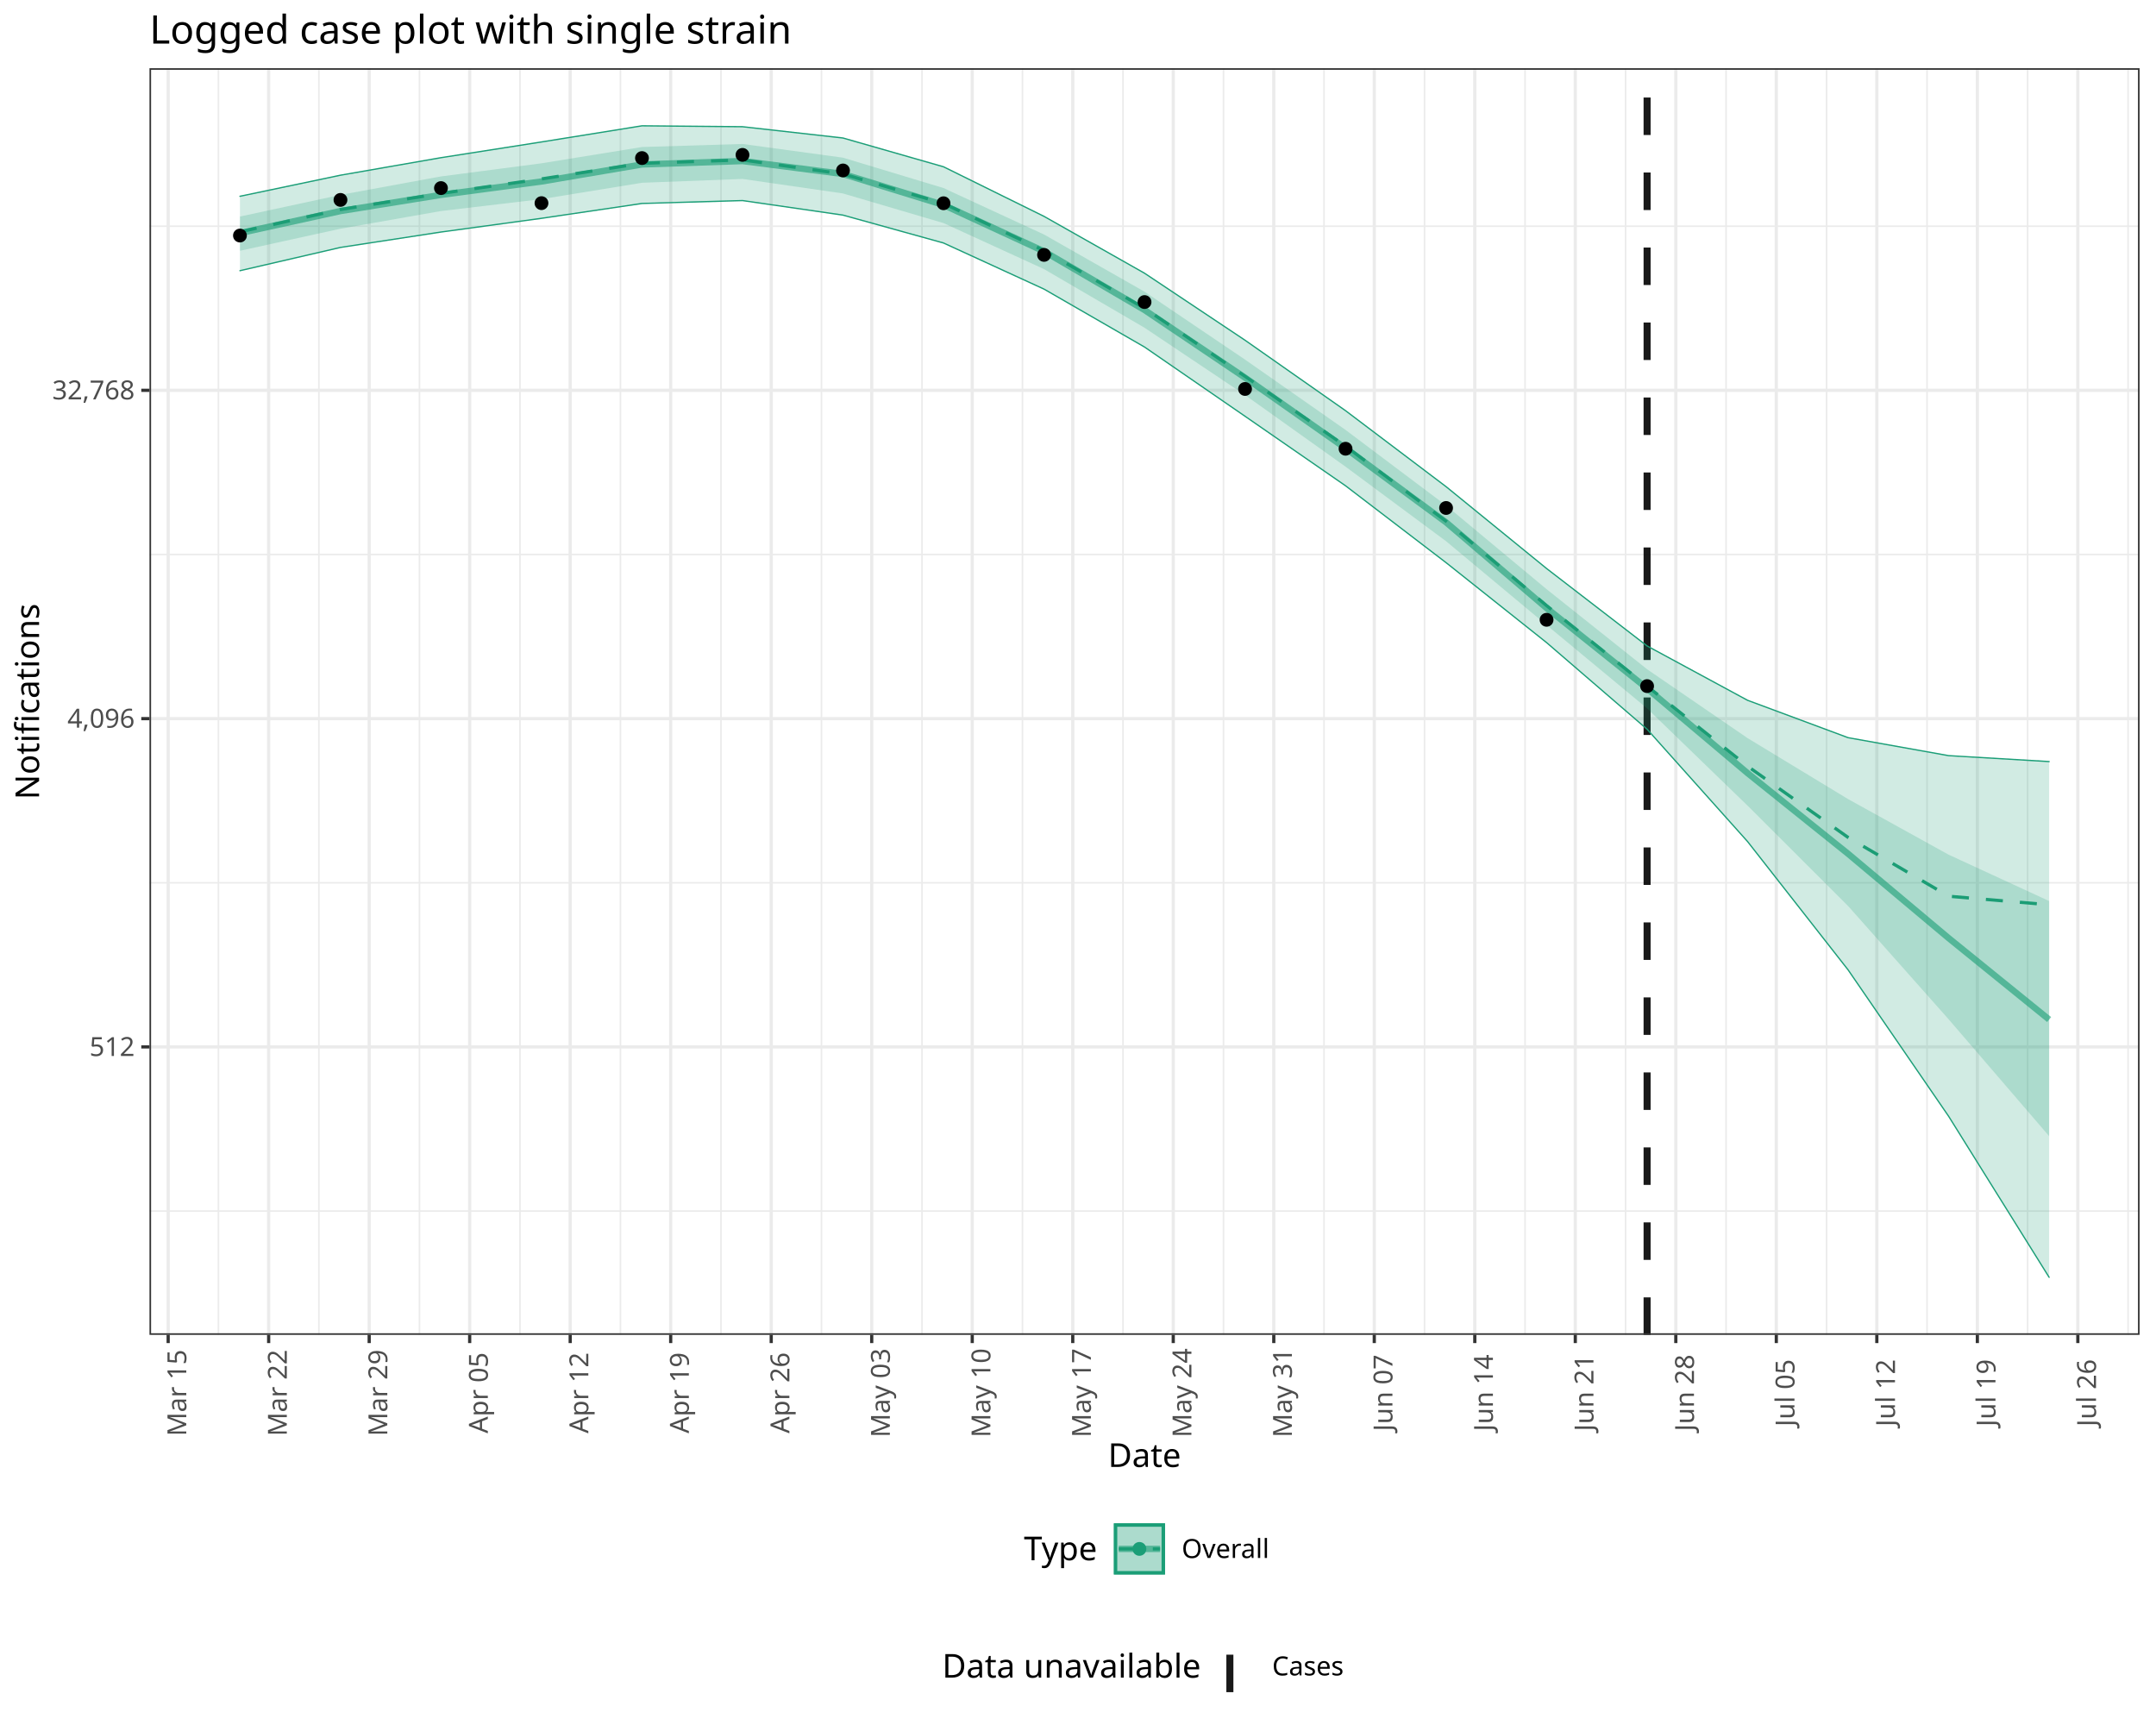
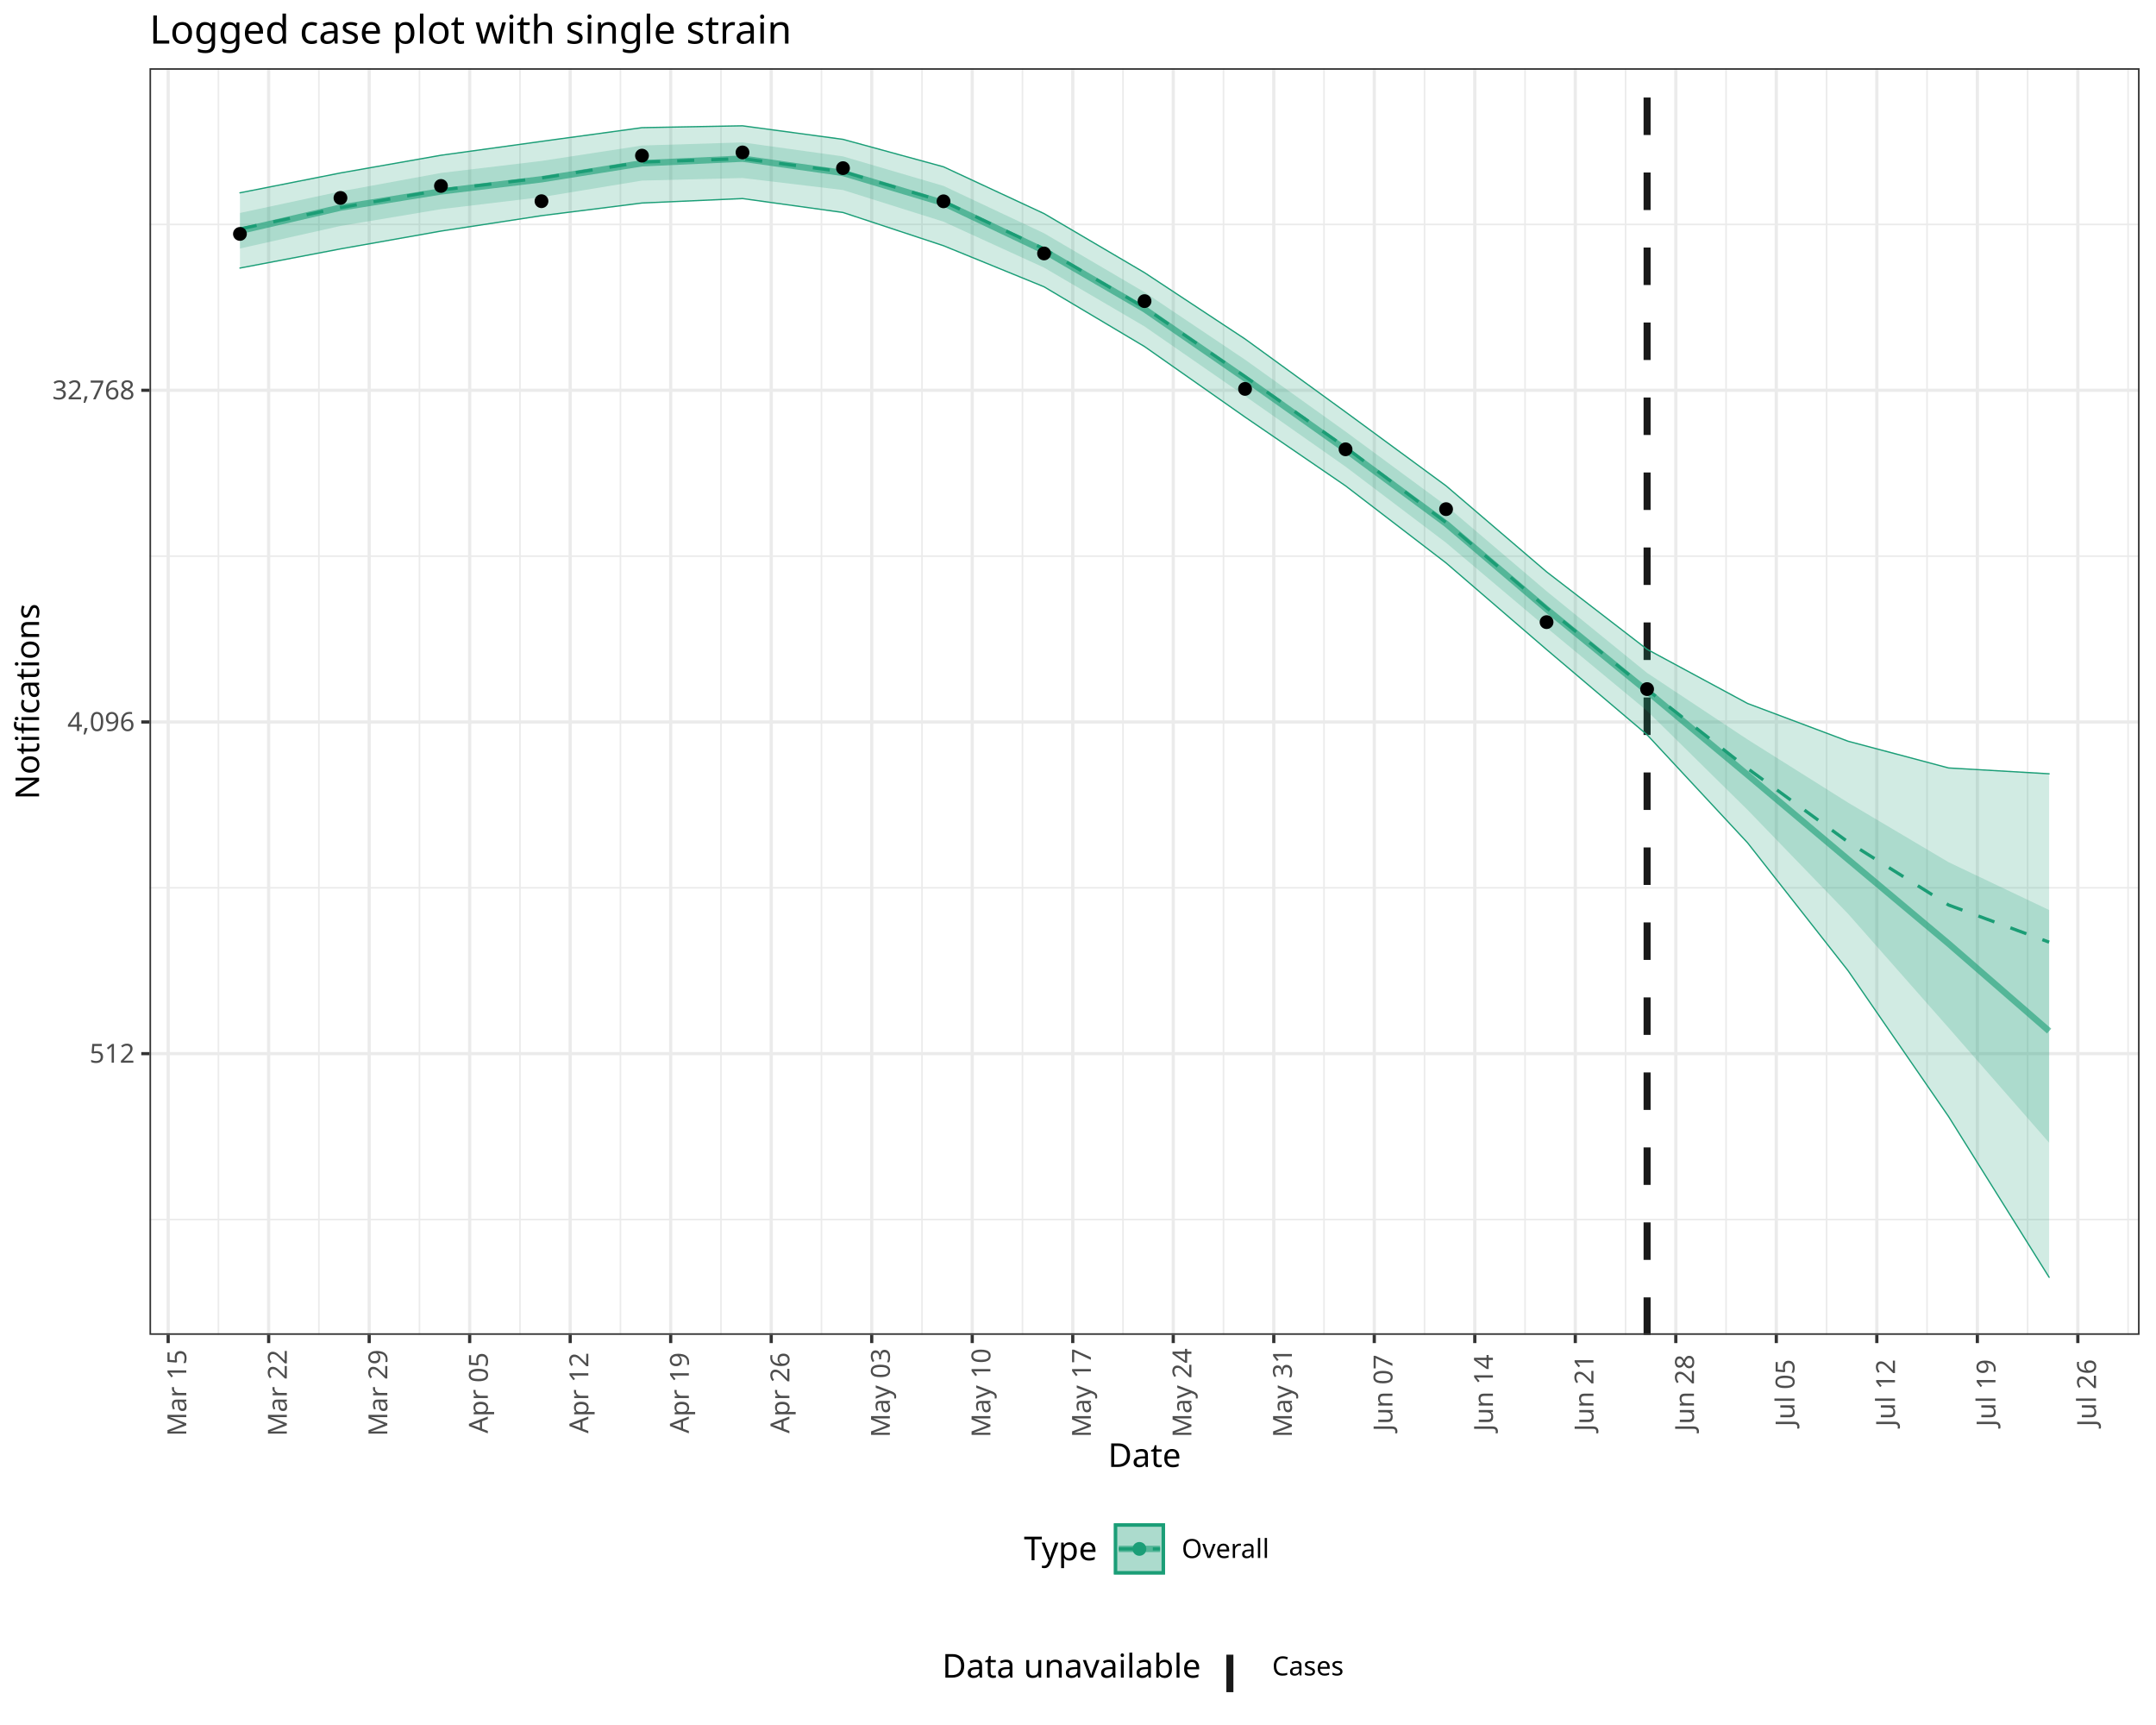
<svg xmlns="http://www.w3.org/2000/svg" class="svglite" data-engine-version="2.0" width="720.00pt" height="576.00pt" viewBox="0 0 720.00 576.00">
  <defs>
    <style type="text/css">
    .svglite line, .svglite polyline, .svglite polygon, .svglite path, .svglite rect, .svglite circle {
      fill: none;
      stroke: #000000;
      stroke-linecap: round;
      stroke-linejoin: round;
      stroke-miterlimit: 10.00;
    }
  </style>
  </defs>
  <rect width="100%" height="100%" style="stroke: none; fill: #FFFFFF;" />
  <defs>
    <clipPath id="cpMC4wMHw3MjAuMDB8MC4wMHw1NzYuMDA=">
      <rect x="0.00" y="0.00" width="720.00" height="576.00" />
    </clipPath>
  </defs>
  <g clip-path="url(#cpMC4wMHw3MjAuMDB8MC4wMHw1NzYuMDA=)">
    <rect x="0.00" y="0.00" width="720.00" height="576.00" style="stroke-width: 1.07; stroke: #FFFFFF; fill: #FFFFFF;" />
  </g>
  <defs>
    <clipPath id="cpNDkuOTJ8NzE0LjUyfDIyLjc4fDQ0NS43Mw==">
      <rect x="49.92" y="22.78" width="664.60" height="422.95" />
    </clipPath>
  </defs>
  <g clip-path="url(#cpNDkuOTJ8NzE0LjUyfDIyLjc4fDQ0NS43Mw==)">
    <rect x="49.92" y="22.78" width="664.60" height="422.95" style="stroke-width: 1.07; stroke: none; fill: #FFFFFF;" />
-     <polyline points="49.92,404.39 714.52,404.39 " style="stroke-width: 0.53; stroke: #EBEBEB; stroke-linecap: butt;" />
-     <polyline points="49.92,294.77 714.52,294.77 " style="stroke-width: 0.53; stroke: #EBEBEB; stroke-linecap: butt;" />
-     <polyline points="49.92,185.14 714.52,185.14 " style="stroke-width: 0.53; stroke: #EBEBEB; stroke-linecap: butt;" />
-     <polyline points="49.92,75.52 714.52,75.52 " style="stroke-width: 0.53; stroke: #EBEBEB; stroke-linecap: butt;" />
+     <polyline points="49.92,407.21 714.52,407.21 " style="stroke-width: 0.53; stroke: #EBEBEB; stroke-linecap: butt;" />
+     <polyline points="49.92,296.45 714.52,296.45 " style="stroke-width: 0.53; stroke: #EBEBEB; stroke-linecap: butt;" />
+     <polyline points="49.92,185.70 714.52,185.70 " style="stroke-width: 0.53; stroke: #EBEBEB; stroke-linecap: butt;" />
+     <polyline points="49.92,74.94 714.52,74.94 " style="stroke-width: 0.53; stroke: #EBEBEB; stroke-linecap: butt;" />
    <polyline points="72.94,445.73 72.94,22.78 " style="stroke-width: 0.53; stroke: #EBEBEB; stroke-linecap: butt;" />
    <polyline points="106.50,445.73 106.50,22.78 " style="stroke-width: 0.53; stroke: #EBEBEB; stroke-linecap: butt;" />
    <polyline points="140.07,445.73 140.07,22.78 " style="stroke-width: 0.53; stroke: #EBEBEB; stroke-linecap: butt;" />
    <polyline points="173.64,445.73 173.64,22.78 " style="stroke-width: 0.53; stroke: #EBEBEB; stroke-linecap: butt;" />
    <polyline points="207.20,445.73 207.20,22.78 " style="stroke-width: 0.53; stroke: #EBEBEB; stroke-linecap: butt;" />
    <polyline points="240.77,445.73 240.77,22.78 " style="stroke-width: 0.53; stroke: #EBEBEB; stroke-linecap: butt;" />
    <polyline points="274.33,445.73 274.33,22.78 " style="stroke-width: 0.53; stroke: #EBEBEB; stroke-linecap: butt;" />
    <polyline points="307.90,445.73 307.90,22.78 " style="stroke-width: 0.53; stroke: #EBEBEB; stroke-linecap: butt;" />
    <polyline points="341.46,445.73 341.46,22.78 " style="stroke-width: 0.53; stroke: #EBEBEB; stroke-linecap: butt;" />
    <polyline points="375.03,445.73 375.03,22.78 " style="stroke-width: 0.53; stroke: #EBEBEB; stroke-linecap: butt;" />
    <polyline points="408.59,445.73 408.59,22.78 " style="stroke-width: 0.53; stroke: #EBEBEB; stroke-linecap: butt;" />
    <polyline points="442.16,445.73 442.16,22.78 " style="stroke-width: 0.53; stroke: #EBEBEB; stroke-linecap: butt;" />
    <polyline points="475.73,445.73 475.73,22.78 " style="stroke-width: 0.53; stroke: #EBEBEB; stroke-linecap: butt;" />
    <polyline points="509.29,445.73 509.29,22.78 " style="stroke-width: 0.53; stroke: #EBEBEB; stroke-linecap: butt;" />
    <polyline points="542.86,445.73 542.86,22.78 " style="stroke-width: 0.53; stroke: #EBEBEB; stroke-linecap: butt;" />
    <polyline points="576.42,445.73 576.42,22.78 " style="stroke-width: 0.53; stroke: #EBEBEB; stroke-linecap: butt;" />
    <polyline points="609.99,445.73 609.99,22.78 " style="stroke-width: 0.53; stroke: #EBEBEB; stroke-linecap: butt;" />
    <polyline points="643.55,445.73 643.55,22.78 " style="stroke-width: 0.53; stroke: #EBEBEB; stroke-linecap: butt;" />
    <polyline points="677.12,445.73 677.12,22.78 " style="stroke-width: 0.53; stroke: #EBEBEB; stroke-linecap: butt;" />
    <polyline points="710.68,445.73 710.68,22.78 " style="stroke-width: 0.53; stroke: #EBEBEB; stroke-linecap: butt;" />
-     <polyline points="49.92,349.58 714.52,349.58 " style="stroke-width: 1.07; stroke: #EBEBEB; stroke-linecap: butt;" />
-     <polyline points="49.92,239.96 714.52,239.96 " style="stroke-width: 1.07; stroke: #EBEBEB; stroke-linecap: butt;" />
-     <polyline points="49.92,130.33 714.52,130.33 " style="stroke-width: 1.07; stroke: #EBEBEB; stroke-linecap: butt;" />
+     <polyline points="49.92,351.83 714.52,351.83 " style="stroke-width: 1.07; stroke: #EBEBEB; stroke-linecap: butt;" />
+     <polyline points="49.92,241.08 714.52,241.08 " style="stroke-width: 1.07; stroke: #EBEBEB; stroke-linecap: butt;" />
+     <polyline points="49.92,130.32 714.52,130.32 " style="stroke-width: 1.07; stroke: #EBEBEB; stroke-linecap: butt;" />
    <polyline points="56.16,445.73 56.16,22.78 " style="stroke-width: 1.07; stroke: #EBEBEB; stroke-linecap: butt;" />
    <polyline points="89.72,445.73 89.72,22.78 " style="stroke-width: 1.07; stroke: #EBEBEB; stroke-linecap: butt;" />
    <polyline points="123.29,445.73 123.29,22.78 " style="stroke-width: 1.07; stroke: #EBEBEB; stroke-linecap: butt;" />
    <polyline points="156.85,445.73 156.85,22.78 " style="stroke-width: 1.07; stroke: #EBEBEB; stroke-linecap: butt;" />
    <polyline points="190.42,445.73 190.42,22.78 " style="stroke-width: 1.07; stroke: #EBEBEB; stroke-linecap: butt;" />
    <polyline points="223.98,445.73 223.98,22.78 " style="stroke-width: 1.07; stroke: #EBEBEB; stroke-linecap: butt;" />
    <polyline points="257.55,445.73 257.55,22.78 " style="stroke-width: 1.07; stroke: #EBEBEB; stroke-linecap: butt;" />
    <polyline points="291.11,445.73 291.11,22.78 " style="stroke-width: 1.07; stroke: #EBEBEB; stroke-linecap: butt;" />
    <polyline points="324.68,445.73 324.68,22.78 " style="stroke-width: 1.07; stroke: #EBEBEB; stroke-linecap: butt;" />
    <polyline points="358.25,445.73 358.25,22.78 " style="stroke-width: 1.07; stroke: #EBEBEB; stroke-linecap: butt;" />
    <polyline points="391.81,445.73 391.81,22.78 " style="stroke-width: 1.07; stroke: #EBEBEB; stroke-linecap: butt;" />
    <polyline points="425.38,445.73 425.38,22.78 " style="stroke-width: 1.07; stroke: #EBEBEB; stroke-linecap: butt;" />
    <polyline points="458.94,445.73 458.94,22.78 " style="stroke-width: 1.07; stroke: #EBEBEB; stroke-linecap: butt;" />
    <polyline points="492.51,445.73 492.51,22.78 " style="stroke-width: 1.07; stroke: #EBEBEB; stroke-linecap: butt;" />
    <polyline points="526.07,445.73 526.07,22.78 " style="stroke-width: 1.07; stroke: #EBEBEB; stroke-linecap: butt;" />
    <polyline points="559.64,445.73 559.64,22.78 " style="stroke-width: 1.07; stroke: #EBEBEB; stroke-linecap: butt;" />
    <polyline points="593.20,445.73 593.20,22.78 " style="stroke-width: 1.07; stroke: #EBEBEB; stroke-linecap: butt;" />
    <polyline points="626.77,445.73 626.77,22.78 " style="stroke-width: 1.07; stroke: #EBEBEB; stroke-linecap: butt;" />
    <polyline points="660.34,445.73 660.34,22.78 " style="stroke-width: 1.07; stroke: #EBEBEB; stroke-linecap: butt;" />
    <polyline points="693.90,445.73 693.90,22.78 " style="stroke-width: 1.07; stroke: #EBEBEB; stroke-linecap: butt;" />
    <line x1="550.05" y1="445.73" x2="550.05" y2="22.78" style="stroke-width: 2.35; stroke: #000000; stroke-opacity: 0.90; stroke-dasharray: 12.52,12.52; stroke-linecap: butt;" />
-     <polyline points="80.13,77.83 113.70,70.47 147.26,65.07 180.83,60.60 214.39,54.91 247.96,53.77 281.52,58.09 315.09,68.44 348.66,83.94 382.22,103.51 415.79,126.11 449.35,149.68 482.92,174.41 516.48,203.04 550.05,229.87 583.61,258.16 617.18,285.09 650.75,313.25 684.31,340.44 " style="stroke-width: 2.13; stroke: #1B9E77; stroke-opacity: 0.60; stroke-linecap: butt;" />
-     <polyline points="80.13,77.42 113.70,69.95 147.26,64.60 180.83,59.75 214.39,54.53 247.96,53.40 281.52,58.09 315.09,67.94 348.66,83.67 382.22,102.93 415.79,125.66 449.35,148.99 482.92,174.04 516.48,202.22 550.05,229.13 583.61,255.85 617.18,279.63 650.75,299.26 684.31,302.11 " style="stroke-width: 1.07; stroke: #1B9E77; stroke-dasharray: 5.69,5.69; stroke-linecap: butt;" />
-     <polygon points="80.13,65.54 113.70,58.50 147.26,52.65 180.83,47.40 214.39,42.01 247.96,42.31 281.52,46.08 315.09,55.69 348.66,72.25 382.22,91.23 415.79,113.61 449.35,137.13 482.92,162.50 516.48,189.83 550.05,215.69 583.61,233.84 617.18,246.32 650.75,252.32 684.31,254.30 684.31,426.51 650.75,372.74 617.18,323.86 583.61,281.01 550.05,243.50 516.48,214.57 482.92,187.88 449.35,162.21 415.79,139.00 382.22,115.88 348.66,96.54 315.09,81.14 281.52,71.83 247.96,66.97 214.39,67.94 180.83,72.90 147.26,77.48 113.70,82.62 80.13,90.39 " style="stroke-width: 0.00; stroke: none; fill: #1B9E77; fill-opacity: 0.20;" />
-     <polyline points="80.13,65.54 113.70,58.50 147.26,52.65 180.83,47.40 214.39,42.01 247.96,42.31 281.52,46.08 315.09,55.69 348.66,72.25 382.22,91.23 415.79,113.61 449.35,137.13 482.92,162.50 516.48,189.83 550.05,215.69 583.61,233.84 617.18,246.32 650.75,252.32 684.31,254.30 " style="stroke-width: 0.43; stroke: #1B9E77;" />
-     <polyline points="684.31,426.51 650.75,372.74 617.18,323.86 583.61,281.01 550.05,243.50 516.48,214.57 482.92,187.88 449.35,162.21 415.79,139.00 382.22,115.88 348.66,96.54 315.09,81.14 281.52,71.83 247.96,66.97 214.39,67.94 180.83,72.90 147.26,77.48 113.70,82.62 80.13,90.39 " style="stroke-width: 0.43; stroke: #1B9E77;" />
-     <polygon points="80.13,72.31 113.70,65.07 147.26,58.91 180.83,54.53 214.39,49.09 247.96,48.07 281.52,52.65 315.09,62.79 348.66,78.31 382.22,97.40 415.79,120.08 449.35,143.55 482.92,168.79 516.48,196.73 550.05,223.47 583.61,246.47 617.18,266.83 650.75,285.39 684.31,300.87 684.31,379.37 650.75,340.35 617.18,302.53 583.61,269.02 550.05,236.54 516.48,208.70 482.92,180.72 449.35,155.83 415.79,131.91 382.22,109.44 348.66,89.86 315.09,74.49 281.52,64.60 247.96,59.75 214.39,61.03 180.83,66.49 147.26,70.47 113.70,76.37 80.13,83.74 " style="stroke-width: 0.00; stroke: none; fill: #1B9E77; fill-opacity: 0.20;" />
-     <polyline points="80.13,72.31 113.70,65.07 147.26,58.91 180.83,54.53 214.39,49.09 247.96,48.07 281.52,52.65 315.09,62.79 348.66,78.31 382.22,97.40 415.79,120.08 449.35,143.55 482.92,168.79 516.48,196.73 550.05,223.47 583.61,246.47 617.18,266.83 650.75,285.39 684.31,300.87 " style="stroke-width: 1.07; stroke: none;" />
-     <polyline points="684.31,379.37 650.75,340.35 617.18,302.53 583.61,269.02 550.05,236.54 516.48,208.70 482.92,180.72 449.35,155.83 415.79,131.91 382.22,109.44 348.66,89.86 315.09,74.49 281.52,64.60 247.96,59.75 214.39,61.03 180.83,66.49 147.26,70.47 113.70,76.37 80.13,83.74 " style="stroke-width: 1.07; stroke: none;" />
-     <circle cx="80.13" cy="78.65" r="1.95" style="stroke-width: 0.71; fill: #000000;" />
-     <circle cx="113.70" cy="66.75" r="1.95" style="stroke-width: 0.71; fill: #000000;" />
-     <circle cx="147.26" cy="62.80" r="1.95" style="stroke-width: 0.71; fill: #000000;" />
-     <circle cx="180.83" cy="67.83" r="1.95" style="stroke-width: 0.71; fill: #000000;" />
-     <circle cx="214.39" cy="52.78" r="1.95" style="stroke-width: 0.71; fill: #000000;" />
-     <circle cx="247.96" cy="51.72" r="1.95" style="stroke-width: 0.71; fill: #000000;" />
-     <circle cx="281.52" cy="56.92" r="1.95" style="stroke-width: 0.71; fill: #000000;" />
-     <circle cx="315.09" cy="67.87" r="1.95" style="stroke-width: 0.71; fill: #000000;" />
-     <circle cx="348.66" cy="85.11" r="1.95" style="stroke-width: 0.71; fill: #000000;" />
-     <circle cx="382.22" cy="100.86" r="1.95" style="stroke-width: 0.71; fill: #000000;" />
-     <circle cx="415.79" cy="129.88" r="1.95" style="stroke-width: 0.71; fill: #000000;" />
-     <circle cx="449.35" cy="149.84" r="1.95" style="stroke-width: 0.71; fill: #000000;" />
-     <circle cx="482.92" cy="169.62" r="1.95" style="stroke-width: 0.71; fill: #000000;" />
-     <circle cx="516.48" cy="206.96" r="1.95" style="stroke-width: 0.71; fill: #000000;" />
-     <circle cx="550.05" cy="229.10" r="1.95" style="stroke-width: 0.71; fill: #000000;" />
+     <polyline points="80.13,77.10 113.70,69.32 147.26,63.92 180.83,59.87 214.39,54.52 247.96,52.97 281.52,57.75 315.09,67.79 348.66,83.72 382.22,103.22 415.79,126.36 449.35,150.11 482.92,174.86 516.48,203.40 550.05,230.77 583.61,258.74 617.18,286.98 650.75,315.12 684.31,344.28 " style="stroke-width: 2.13; stroke: #1B9E77; stroke-opacity: 0.60; stroke-linecap: butt;" />
+     <polyline points="80.13,76.45 113.70,69.32 147.26,63.45 180.83,59.44 214.39,54.13 247.96,52.97 281.52,57.33 315.09,67.29 348.66,83.11 382.22,102.74 415.79,125.76 449.35,149.40 482.92,174.48 516.48,202.95 550.05,230.24 583.61,256.61 617.18,281.16 650.75,302.20 684.31,314.60 " style="stroke-width: 1.07; stroke: #1B9E77; stroke-dasharray: 5.69,5.69; stroke-linecap: butt;" />
+     <polygon points="80.13,64.38 113.70,57.75 147.26,51.84 180.83,47.21 214.39,42.63 247.96,42.01 281.52,46.53 315.09,55.70 348.66,71.32 382.22,91.05 415.79,113.19 449.35,137.57 482.92,162.23 516.48,190.94 550.05,216.81 583.61,234.90 617.18,247.51 650.75,256.43 684.31,258.38 684.31,426.51 650.75,372.86 617.18,324.15 583.61,281.43 550.05,245.35 516.48,216.89 482.92,187.98 449.35,162.23 415.79,139.27 382.22,115.72 348.66,95.76 315.09,82.05 281.52,70.95 247.96,66.30 214.39,67.79 180.83,72.02 147.26,77.16 113.70,83.11 80.13,89.51 " style="stroke-width: 0.00; stroke: none; fill: #1B9E77; fill-opacity: 0.20;" />
+     <polyline points="80.13,64.38 113.70,57.75 147.26,51.84 180.83,47.21 214.39,42.63 247.96,42.01 281.52,46.53 315.09,55.70 348.66,71.32 382.22,91.05 415.79,113.19 449.35,137.57 482.92,162.23 516.48,190.94 550.05,216.81 583.61,234.90 617.18,247.51 650.75,256.43 684.31,258.38 " style="stroke-width: 0.43; stroke: #1B9E77;" />
+     <polyline points="684.31,426.51 650.75,372.86 617.18,324.15 583.61,281.43 550.05,245.35 516.48,216.89 482.92,187.98 449.35,162.23 415.79,139.27 382.22,115.72 348.66,95.76 315.09,82.05 281.52,70.95 247.96,66.30 214.39,67.79 180.83,72.02 147.26,77.16 113.70,83.11 80.13,89.51 " style="stroke-width: 0.43; stroke: #1B9E77;" />
+     <polygon points="80.13,71.11 113.70,63.92 147.26,57.75 180.83,53.74 214.39,48.59 247.96,47.55 281.52,52.22 315.09,62.08 348.66,77.88 382.22,97.57 415.79,120.10 449.35,144.10 482.92,168.84 516.48,197.40 550.05,224.70 583.61,246.93 617.18,268.02 650.75,287.91 684.31,303.87 684.31,381.56 650.75,343.21 617.18,305.15 583.61,270.44 550.05,237.38 516.48,209.57 482.92,181.23 449.35,155.82 415.79,132.25 382.22,109.00 348.66,89.36 315.09,74.02 281.52,63.45 247.96,59.44 214.39,60.30 180.83,65.82 147.26,69.84 113.70,75.45 80.13,82.98 " style="stroke-width: 0.00; stroke: none; fill: #1B9E77; fill-opacity: 0.20;" />
+     <polyline points="80.13,71.11 113.70,63.92 147.26,57.75 180.83,53.74 214.39,48.59 247.96,47.55 281.52,52.22 315.09,62.08 348.66,77.88 382.22,97.57 415.79,120.10 449.35,144.10 482.92,168.84 516.48,197.40 550.05,224.70 583.61,246.93 617.18,268.02 650.75,287.91 684.31,303.87 " style="stroke-width: 1.07; stroke: none;" />
+     <polyline points="684.31,381.56 650.75,343.21 617.18,305.15 583.61,270.44 550.05,237.38 516.48,209.57 482.92,181.23 449.35,155.82 415.79,132.25 382.22,109.00 348.66,89.36 315.09,74.02 281.52,63.45 247.96,59.44 214.39,60.30 180.83,65.82 147.26,69.84 113.70,75.45 80.13,82.98 " style="stroke-width: 1.07; stroke: none;" />
+     <circle cx="80.13" cy="78.11" r="1.95" style="stroke-width: 0.71; fill: #000000;" />
+     <circle cx="113.70" cy="66.09" r="1.95" style="stroke-width: 0.71; fill: #000000;" />
+     <circle cx="147.26" cy="62.09" r="1.95" style="stroke-width: 0.71; fill: #000000;" />
+     <circle cx="180.83" cy="67.18" r="1.95" style="stroke-width: 0.71; fill: #000000;" />
+     <circle cx="214.39" cy="51.97" r="1.95" style="stroke-width: 0.71; fill: #000000;" />
+     <circle cx="247.96" cy="50.90" r="1.95" style="stroke-width: 0.71; fill: #000000;" />
+     <circle cx="281.52" cy="56.15" r="1.95" style="stroke-width: 0.71; fill: #000000;" />
+     <circle cx="315.09" cy="67.22" r="1.95" style="stroke-width: 0.71; fill: #000000;" />
+     <circle cx="348.66" cy="84.63" r="1.95" style="stroke-width: 0.71; fill: #000000;" />
+     <circle cx="382.22" cy="100.55" r="1.95" style="stroke-width: 0.71; fill: #000000;" />
+     <circle cx="415.79" cy="129.86" r="1.95" style="stroke-width: 0.71; fill: #000000;" />
+     <circle cx="449.35" cy="150.03" r="1.95" style="stroke-width: 0.71; fill: #000000;" />
+     <circle cx="482.92" cy="170.01" r="1.95" style="stroke-width: 0.71; fill: #000000;" />
+     <circle cx="516.48" cy="207.74" r="1.95" style="stroke-width: 0.71; fill: #000000;" />
+     <circle cx="550.05" cy="230.10" r="1.95" style="stroke-width: 0.71; fill: #000000;" />
    <rect x="49.92" y="22.78" width="664.60" height="422.95" style="stroke-width: 1.07; stroke: #333333;" />
  </g>
  <g clip-path="url(#cpMC4wMHw3MjAuMDB8MC4wMHw1NzYuMDA=)">
-     <text x="44.99" y="352.61" text-anchor="end" style="font-size: 8.80px; fill: #4D4D4D; font-family: sans;" textLength="14.68px" lengthAdjust="spacingAndGlyphs">512</text>
-     <text x="44.99" y="242.98" text-anchor="end" style="font-size: 8.80px; fill: #4D4D4D; font-family: sans;" textLength="22.02px" lengthAdjust="spacingAndGlyphs">4,096</text>
-     <text x="44.99" y="133.36" text-anchor="end" style="font-size: 8.80px; fill: #4D4D4D; font-family: sans;" textLength="26.92px" lengthAdjust="spacingAndGlyphs">32,768</text>
-     <polyline points="47.18,349.58 49.92,349.58 " style="stroke-width: 1.07; stroke: #333333; stroke-linecap: butt;" />
-     <polyline points="47.18,239.96 49.92,239.96 " style="stroke-width: 1.07; stroke: #333333; stroke-linecap: butt;" />
-     <polyline points="47.18,130.33 49.92,130.33 " style="stroke-width: 1.07; stroke: #333333; stroke-linecap: butt;" />
+     <text x="44.99" y="354.86" text-anchor="end" style="font-size: 8.80px; fill: #4D4D4D; font-family: sans;" textLength="14.68px" lengthAdjust="spacingAndGlyphs">512</text>
+     <text x="44.99" y="244.10" text-anchor="end" style="font-size: 8.80px; fill: #4D4D4D; font-family: sans;" textLength="22.02px" lengthAdjust="spacingAndGlyphs">4,096</text>
+     <text x="44.99" y="133.35" text-anchor="end" style="font-size: 8.80px; fill: #4D4D4D; font-family: sans;" textLength="26.92px" lengthAdjust="spacingAndGlyphs">32,768</text>
+     <polyline points="47.18,351.83 49.92,351.83 " style="stroke-width: 1.07; stroke: #333333; stroke-linecap: butt;" />
+     <polyline points="47.18,241.08 49.92,241.08 " style="stroke-width: 1.07; stroke: #333333; stroke-linecap: butt;" />
+     <polyline points="47.18,130.32 49.92,130.32 " style="stroke-width: 1.07; stroke: #333333; stroke-linecap: butt;" />
    <polyline points="56.16,448.47 56.16,445.73 " style="stroke-width: 1.07; stroke: #333333; stroke-linecap: butt;" />
    <polyline points="89.72,448.47 89.72,445.73 " style="stroke-width: 1.07; stroke: #333333; stroke-linecap: butt;" />
    <polyline points="123.29,448.47 123.29,445.73 " style="stroke-width: 1.07; stroke: #333333; stroke-linecap: butt;" />
    <polyline points="156.85,448.47 156.85,445.73 " style="stroke-width: 1.07; stroke: #333333; stroke-linecap: butt;" />
    <polyline points="190.42,448.47 190.42,445.73 " style="stroke-width: 1.07; stroke: #333333; stroke-linecap: butt;" />
    <polyline points="223.98,448.47 223.98,445.73 " style="stroke-width: 1.07; stroke: #333333; stroke-linecap: butt;" />
    <polyline points="257.55,448.47 257.55,445.73 " style="stroke-width: 1.07; stroke: #333333; stroke-linecap: butt;" />
    <polyline points="291.11,448.47 291.11,445.73 " style="stroke-width: 1.07; stroke: #333333; stroke-linecap: butt;" />
    <polyline points="324.68,448.47 324.68,445.73 " style="stroke-width: 1.07; stroke: #333333; stroke-linecap: butt;" />
    <polyline points="358.25,448.47 358.25,445.73 " style="stroke-width: 1.07; stroke: #333333; stroke-linecap: butt;" />
    <polyline points="391.81,448.47 391.81,445.73 " style="stroke-width: 1.07; stroke: #333333; stroke-linecap: butt;" />
    <polyline points="425.38,448.47 425.38,445.73 " style="stroke-width: 1.07; stroke: #333333; stroke-linecap: butt;" />
    <polyline points="458.94,448.47 458.94,445.73 " style="stroke-width: 1.07; stroke: #333333; stroke-linecap: butt;" />
    <polyline points="492.51,448.47 492.51,445.73 " style="stroke-width: 1.07; stroke: #333333; stroke-linecap: butt;" />
    <polyline points="526.07,448.47 526.07,445.73 " style="stroke-width: 1.07; stroke: #333333; stroke-linecap: butt;" />
    <polyline points="559.64,448.47 559.64,445.73 " style="stroke-width: 1.07; stroke: #333333; stroke-linecap: butt;" />
    <polyline points="593.20,448.47 593.20,445.73 " style="stroke-width: 1.07; stroke: #333333; stroke-linecap: butt;" />
    <polyline points="626.77,448.47 626.77,445.73 " style="stroke-width: 1.07; stroke: #333333; stroke-linecap: butt;" />
    <polyline points="660.34,448.47 660.34,445.73 " style="stroke-width: 1.07; stroke: #333333; stroke-linecap: butt;" />
    <polyline points="693.90,448.47 693.90,445.73 " style="stroke-width: 1.07; stroke: #333333; stroke-linecap: butt;" />
    <text transform="translate(62.21,465.10) rotate(-90)" text-anchor="middle" style="font-size: 8.80px; fill: #4D4D4D; font-family: sans;" textLength="27.39px" lengthAdjust="spacingAndGlyphs">Mar 15</text>
    <text transform="translate(95.78,465.10) rotate(-90)" text-anchor="middle" style="font-size: 8.80px; fill: #4D4D4D; font-family: sans;" textLength="27.39px" lengthAdjust="spacingAndGlyphs">Mar 22</text>
    <text transform="translate(129.34,465.10) rotate(-90)" text-anchor="middle" style="font-size: 8.80px; fill: #4D4D4D; font-family: sans;" textLength="27.39px" lengthAdjust="spacingAndGlyphs">Mar 29</text>
    <text transform="translate(162.91,465.10) rotate(-90)" text-anchor="middle" style="font-size: 8.80px; fill: #4D4D4D; font-family: sans;" textLength="25.93px" lengthAdjust="spacingAndGlyphs">Apr 05</text>
    <text transform="translate(196.47,465.10) rotate(-90)" text-anchor="middle" style="font-size: 8.80px; fill: #4D4D4D; font-family: sans;" textLength="25.93px" lengthAdjust="spacingAndGlyphs">Apr 12</text>
    <text transform="translate(230.04,465.10) rotate(-90)" text-anchor="middle" style="font-size: 8.80px; fill: #4D4D4D; font-family: sans;" textLength="25.93px" lengthAdjust="spacingAndGlyphs">Apr 19</text>
    <text transform="translate(263.61,465.10) rotate(-90)" text-anchor="middle" style="font-size: 8.80px; fill: #4D4D4D; font-family: sans;" textLength="25.93px" lengthAdjust="spacingAndGlyphs">Apr 26</text>
    <text transform="translate(297.17,465.10) rotate(-90)" text-anchor="middle" style="font-size: 8.80px; fill: #4D4D4D; font-family: sans;" textLength="28.87px" lengthAdjust="spacingAndGlyphs">May 03</text>
    <text transform="translate(330.74,465.10) rotate(-90)" text-anchor="middle" style="font-size: 8.80px; fill: #4D4D4D; font-family: sans;" textLength="28.87px" lengthAdjust="spacingAndGlyphs">May 10</text>
    <text transform="translate(364.30,465.10) rotate(-90)" text-anchor="middle" style="font-size: 8.80px; fill: #4D4D4D; font-family: sans;" textLength="28.87px" lengthAdjust="spacingAndGlyphs">May 17</text>
    <text transform="translate(397.87,465.10) rotate(-90)" text-anchor="middle" style="font-size: 8.80px; fill: #4D4D4D; font-family: sans;" textLength="28.87px" lengthAdjust="spacingAndGlyphs">May 24</text>
    <text transform="translate(431.43,465.10) rotate(-90)" text-anchor="middle" style="font-size: 8.80px; fill: #4D4D4D; font-family: sans;" textLength="28.87px" lengthAdjust="spacingAndGlyphs">May 31</text>
    <text transform="translate(465.00,465.10) rotate(-90)" text-anchor="middle" style="font-size: 8.80px; fill: #4D4D4D; font-family: sans;" textLength="26.43px" lengthAdjust="spacingAndGlyphs">Jun 07</text>
    <text transform="translate(498.56,465.10) rotate(-90)" text-anchor="middle" style="font-size: 8.80px; fill: #4D4D4D; font-family: sans;" textLength="26.43px" lengthAdjust="spacingAndGlyphs">Jun 14</text>
    <text transform="translate(532.13,465.10) rotate(-90)" text-anchor="middle" style="font-size: 8.80px; fill: #4D4D4D; font-family: sans;" textLength="26.43px" lengthAdjust="spacingAndGlyphs">Jun 21</text>
    <text transform="translate(565.70,465.10) rotate(-90)" text-anchor="middle" style="font-size: 8.80px; fill: #4D4D4D; font-family: sans;" textLength="26.43px" lengthAdjust="spacingAndGlyphs">Jun 28</text>
    <text transform="translate(599.26,465.10) rotate(-90)" text-anchor="middle" style="font-size: 8.80px; fill: #4D4D4D; font-family: sans;" textLength="23.49px" lengthAdjust="spacingAndGlyphs">Jul 05</text>
    <text transform="translate(632.83,465.10) rotate(-90)" text-anchor="middle" style="font-size: 8.80px; fill: #4D4D4D; font-family: sans;" textLength="23.49px" lengthAdjust="spacingAndGlyphs">Jul 12</text>
    <text transform="translate(666.39,465.10) rotate(-90)" text-anchor="middle" style="font-size: 8.80px; fill: #4D4D4D; font-family: sans;" textLength="23.49px" lengthAdjust="spacingAndGlyphs">Jul 19</text>
    <text transform="translate(699.96,465.10) rotate(-90)" text-anchor="middle" style="font-size: 8.80px; fill: #4D4D4D; font-family: sans;" textLength="23.49px" lengthAdjust="spacingAndGlyphs">Jul 26</text>
    <text x="382.22" y="489.84" text-anchor="middle" style="font-size: 11.00px; font-family: sans;" textLength="23.24px" lengthAdjust="spacingAndGlyphs">Date</text>
    <text transform="translate(13.05,234.26) rotate(-90)" text-anchor="middle" style="font-size: 11.00px; font-family: sans;" textLength="59.92px" lengthAdjust="spacingAndGlyphs">Notifications</text>
    <rect x="336.45" y="503.08" width="91.54" height="28.24" style="stroke-width: 1.07; stroke: none; fill: #FFFFFF;" />
    <text x="341.93" y="520.99" style="font-size: 11.00px; font-family: sans;" textLength="24.46px" lengthAdjust="spacingAndGlyphs">Type</text>
    <rect x="371.87" y="508.56" width="17.28" height="17.28" style="stroke-width: 1.07; stroke: none; fill: #FFFFFF;" />
    <line x1="373.60" y1="517.20" x2="387.42" y2="517.20" style="stroke-width: 2.13; stroke: #1B9E77; stroke-opacity: 0.60; stroke-linecap: butt;" />
    <line x1="373.60" y1="517.20" x2="387.42" y2="517.20" style="stroke-width: 1.07; stroke: #1B9E77; stroke-dasharray: 5.69,5.69; stroke-linecap: butt;" />
    <rect x="372.16" y="508.85" width="16.71" height="16.71" style="stroke-width: 0.43; stroke: #1B9E77; stroke-linecap: square; stroke-linejoin: miter; fill: #1B9E77; fill-opacity: 0.20;" />
    <rect x="372.58" y="509.27" width="15.86" height="15.86" style="stroke-width: 1.07; stroke: #1B9E77; stroke-linecap: square; stroke-linejoin: miter; fill: #1B9E77; fill-opacity: 0.20;" />
    <circle cx="380.51" cy="517.20" r="1.95" style="stroke-width: 0.71; stroke: #1B9E77; fill: #1B9E77;" />
    <text x="394.63" y="520.23" style="font-size: 8.80px; font-family: sans;" textLength="27.88px" lengthAdjust="spacingAndGlyphs">Overall</text>
    <rect x="309.17" y="542.28" width="146.10" height="28.24" style="stroke-width: 1.07; stroke: none; fill: #FFFFFF;" />
    <text x="314.65" y="560.19" style="font-size: 11.00px; font-family: sans;" textLength="81.95px" lengthAdjust="spacingAndGlyphs">Data unavailable</text>
    <rect x="402.08" y="547.76" width="17.28" height="17.28" style="stroke-width: 1.07; stroke: none; fill: #FFFFFF;" />
    <line x1="410.72" y1="565.04" x2="410.72" y2="547.76" style="stroke-width: 2.35; stroke: #000000; stroke-opacity: 0.90; stroke-dasharray: 12.52,12.52; stroke-linecap: butt;" />
    <text x="424.84" y="559.43" style="font-size: 8.80px; font-family: sans;" textLength="24.95px" lengthAdjust="spacingAndGlyphs">Cases</text>
    <text x="49.92" y="14.56" style="font-size: 13.20px; font-family: sans;" textLength="201.81px" lengthAdjust="spacingAndGlyphs">Logged case plot with single strain</text>
  </g>
</svg>
